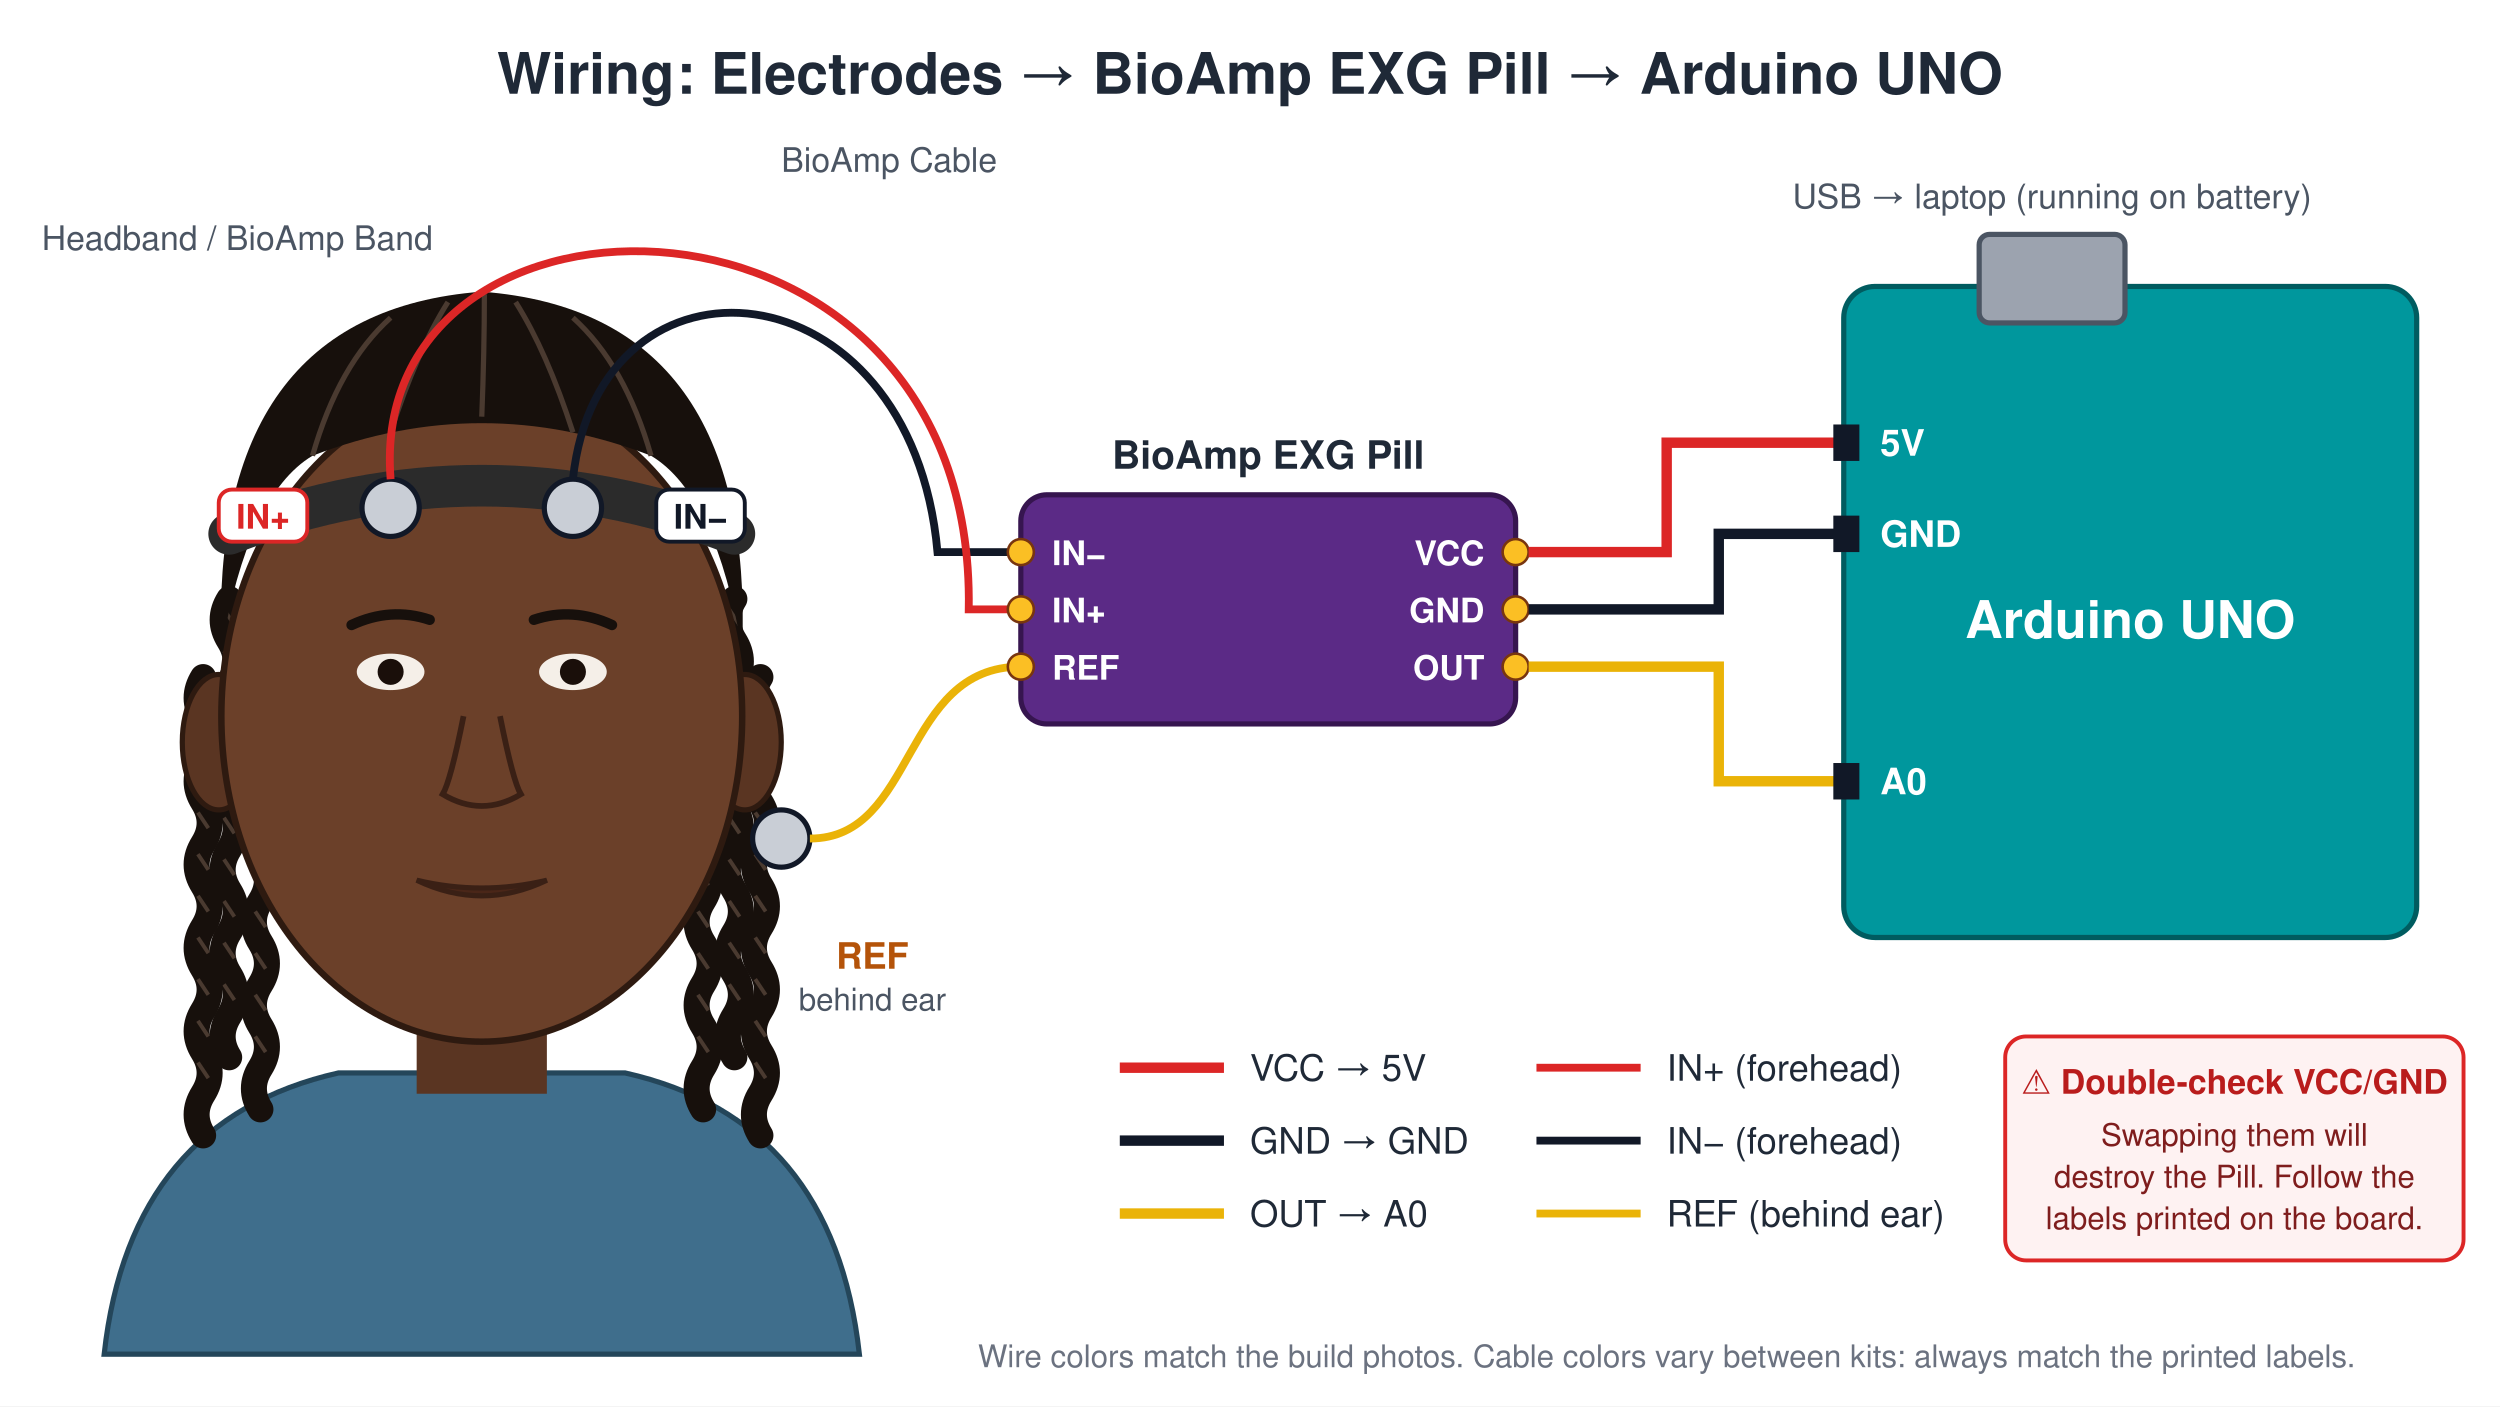
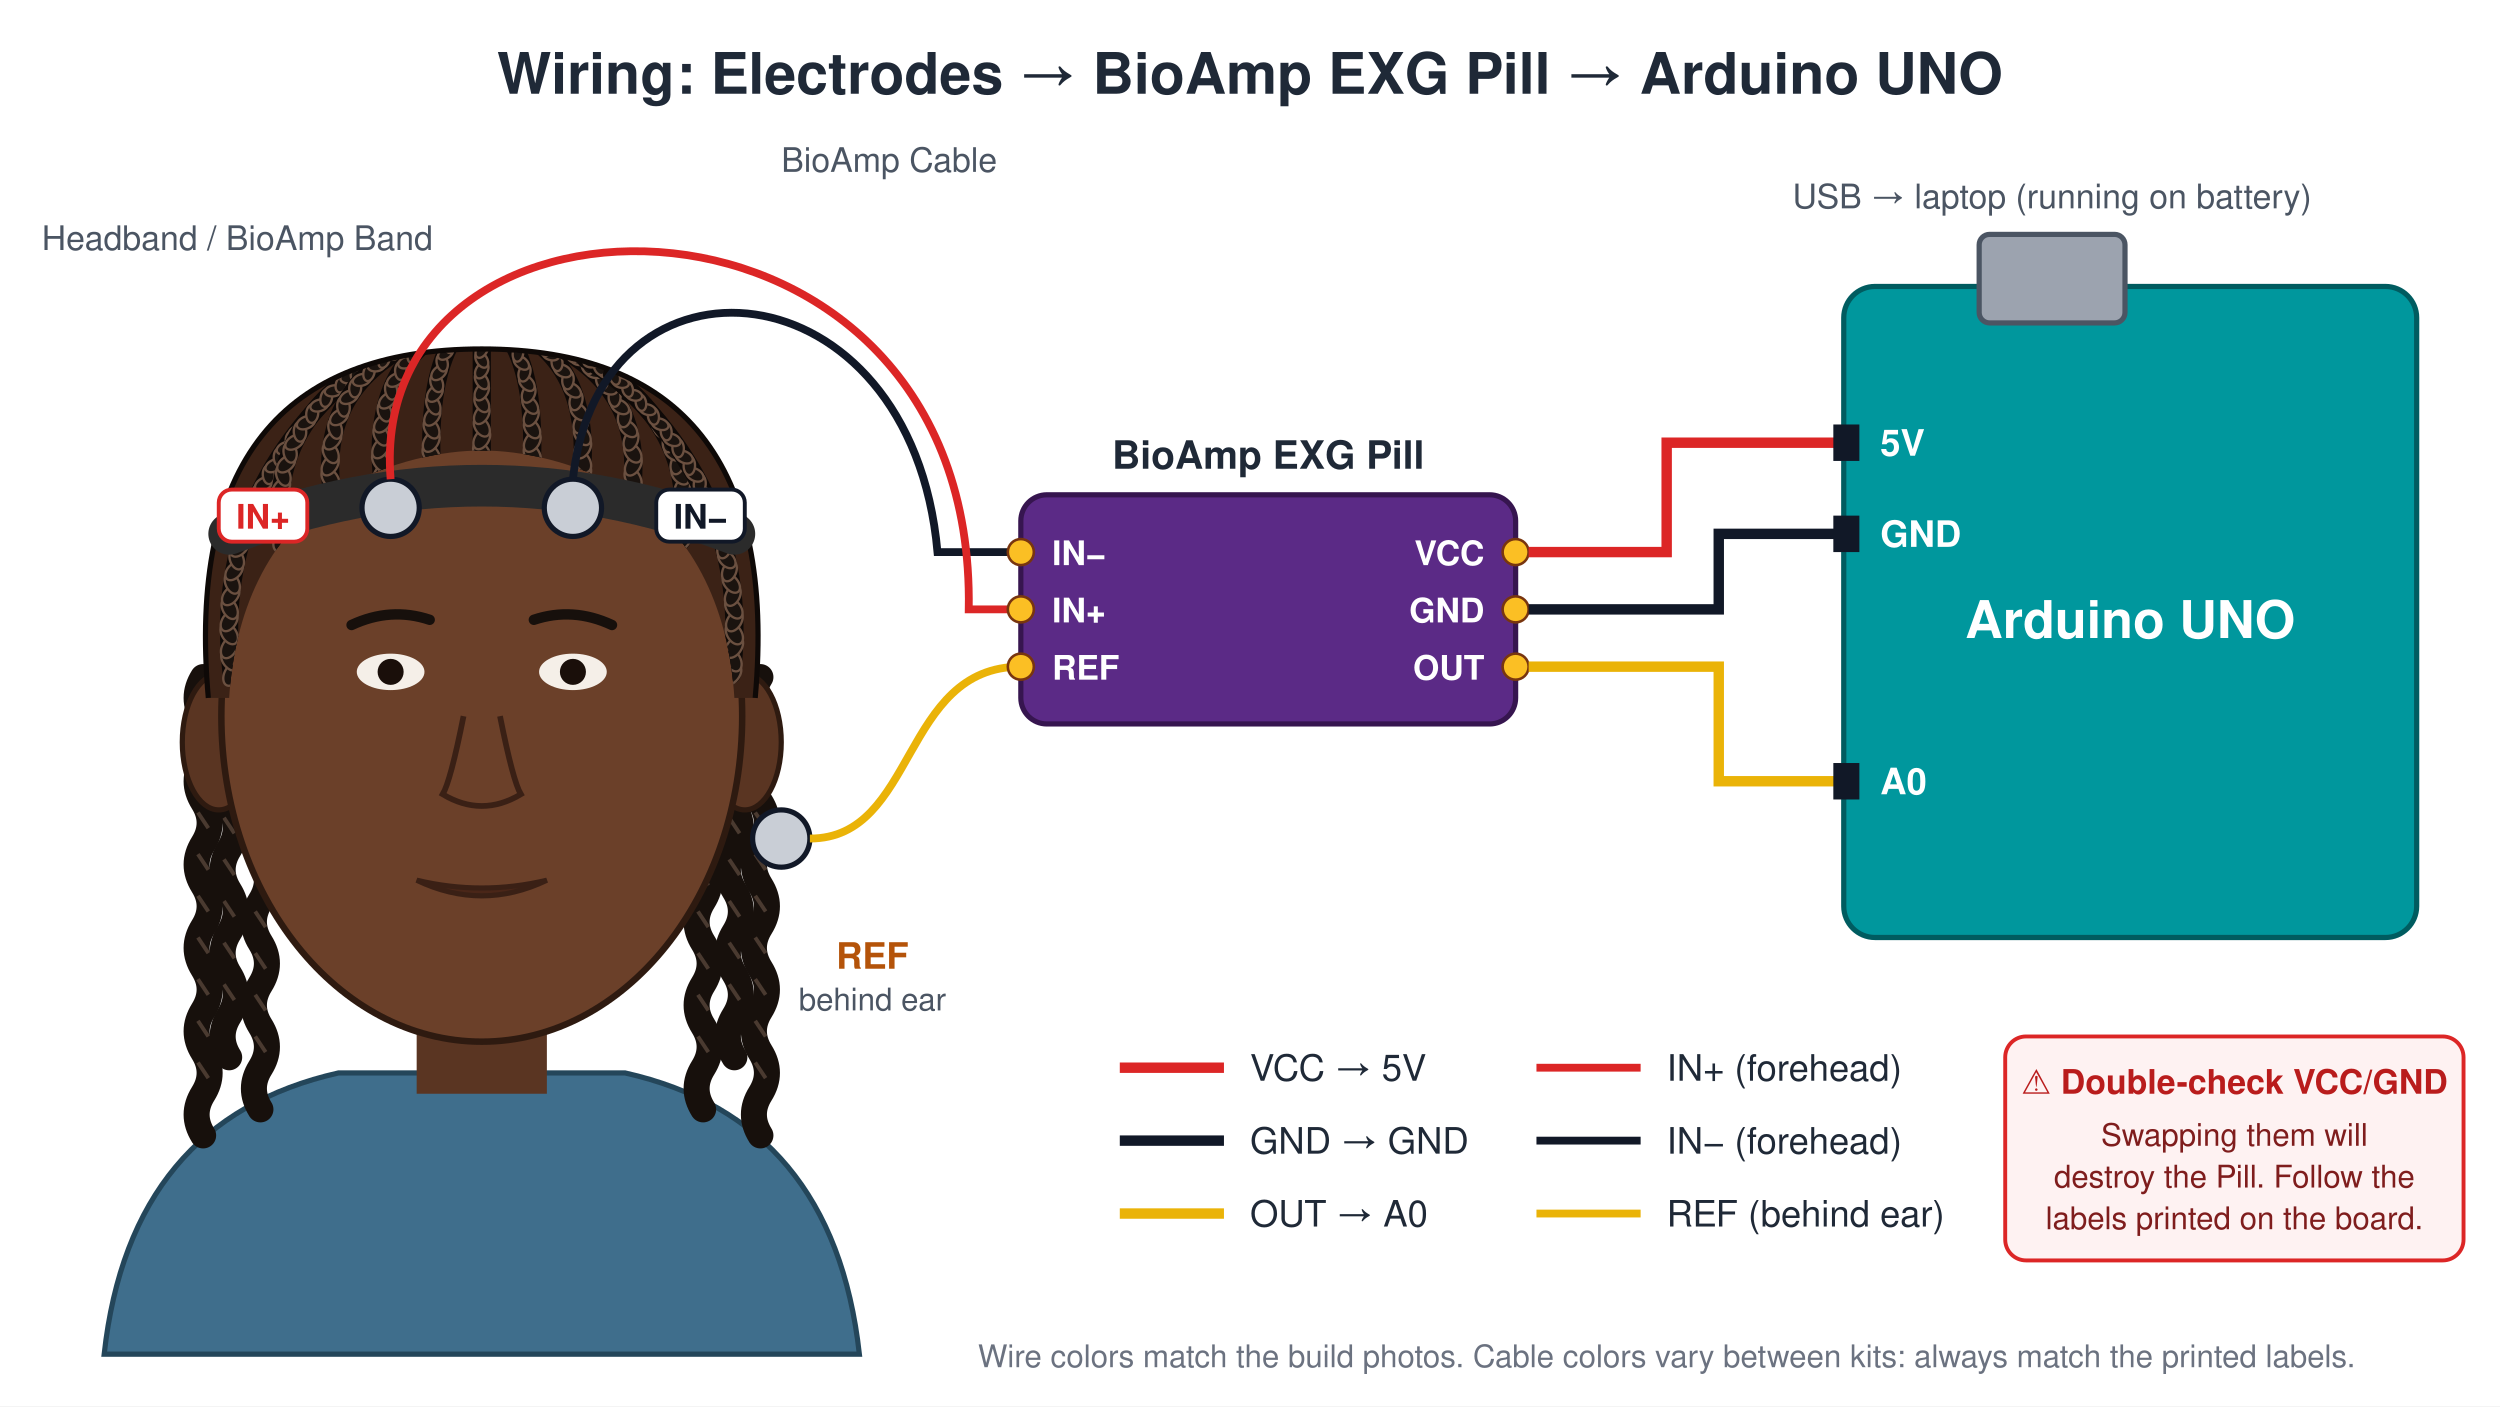
<svg xmlns="http://www.w3.org/2000/svg" viewBox="0 0 960 540" width="960" height="540" font-family="Helvetica, Arial, sans-serif">
  <rect width="960" height="540" fill="#ffffff" />
  <text x="480" y="36" text-anchor="middle" font-size="22" font-weight="bold" fill="#1f2937">Wiring: Electrodes → BioAmp EXG Pill → Arduino UNO</text>
  <defs>
    <g id="braid">
      <path d="M0 0 q-5 8 0 16 q5 8 0 16 q-5 8 0 16 q5 8 0 16 q-5 8 0 16 q5 8 0 16 q-5 8 0 16 q5 8 0 16 q-5 8 0 16 q5 8 0 16 q-5 8 0 16" fill="none" stroke="#17100c" stroke-width="10" stroke-linecap="round" />
      <path d="M-2 4 l4 6 M-2 20 l4 6 M-2 36 l4 6 M-2 52 l4 6 M-2 68 l4 6 M-2 84 l4 6 M-2 100 l4 6 M-2 116 l4 6 M-2 132 l4 6 M-2 148 l4 6" stroke="#4a3a30" stroke-width="1.5" />
    </g>
  </defs>
  <path d="M40 520 Q50 430 130 412 L240 412 Q320 430 330 520 Z" fill="#3f6e8c" stroke="#24465a" stroke-width="2" />
  <rect x="160" y="370" width="50" height="50" fill="#5a3522" />
  <g>
    <use href="#braid" x="88" y="230" />
    <use href="#braid" x="100" y="250" />
    <use href="#braid" x="78" y="260" />
    <use href="#braid" x="282" y="230" />
    <use href="#braid" x="270" y="250" />
    <use href="#braid" x="292" y="260" />
  </g>
  <ellipse cx="84" cy="285" rx="14" ry="26" fill="#5a3522" stroke="#2e1a10" stroke-width="2" />
  <ellipse cx="286" cy="285" rx="14" ry="26" fill="#5a3522" stroke="#2e1a10" stroke-width="2" />
  <ellipse cx="185" cy="275" rx="100" ry="125" fill="#6b4029" stroke="#2e1a10" stroke-width="2.5" />
-   <path d="M85 250 Q80 120 185 112 Q290 120 285 250 Q275 190 250 175 Q185 150 120 175 Q95 190 85 250 Z" fill="#17100c" />
-   <g stroke="#4a3a30" stroke-width="2" fill="none">
-     <path d="M120 175 Q130 140 150 122" />
-     <path d="M150 166 Q160 135 172 116" />
-     <path d="M185 160 Q186 135 186 113" />
-     <path d="M220 166 Q210 135 198 116" />
-     <path d="M250 175 Q240 140 220 122" />
-   </g>
+   <clipPath id="hairClip">
+     <path d="M80 268 C72 178 108 134 185 134 C262 134 298 178 290 268 L282 268 C280 236 268 206 240 188 C220 177 200 173 185 173 C170 173 150 177 130 188 C102 206 90 236 88 268 Z" />
+   </clipPath>
+   <path d="M80 268 C72 178 108 134 185 134 C262 134 298 178 290 268 L282 268 C280 236 268 206 240 188 C220 177 200 173 185 173 C170 173 150 177 130 188 C102 206 90 236 88 268 Z" fill="#3b2216" />
+   <g clip-path="url(#hairClip)">
+     <path d="M89.0 259.0 Q81.0 191.4 135.0 143.8" stroke="#0e0907" stroke-width="7" fill="none" stroke-linecap="round" />
+     <ellipse cx="89.0" cy="259.0" rx="4.6" ry="2.9" transform="rotate(-65 89.0 259.0)" fill="#1a130f" stroke="#6b5040" stroke-width="0.9" />
+     <ellipse cx="88.5" cy="253.6" rx="4.5" ry="2.9" transform="rotate(-127 88.5 253.6)" fill="#1a130f" stroke="#6b5040" stroke-width="0.9" />
+     <ellipse cx="88.1" cy="248.6" rx="4.5" ry="2.8" transform="rotate(-61 88.1 248.6)" fill="#1a130f" stroke="#6b5040" stroke-width="0.9" />
+     <ellipse cx="88.0" cy="243.4" rx="4.4" ry="2.8" transform="rotate(-123 88.0 243.4)" fill="#1a130f" stroke="#6b5040" stroke-width="0.9" />
+     <ellipse cx="88.0" cy="238.5" rx="4.3" ry="2.7" transform="rotate(-57 88.0 238.5)" fill="#1a130f" stroke="#6b5040" stroke-width="0.9" />
+     <ellipse cx="88.2" cy="233.7" rx="4.3" ry="2.7" transform="rotate(-118 88.2 233.7)" fill="#1a130f" stroke="#6b5040" stroke-width="0.9" />
+     <ellipse cx="88.6" cy="228.7" rx="4.2" ry="2.7" transform="rotate(-52 88.6 228.7)" fill="#1a130f" stroke="#6b5040" stroke-width="0.9" />
+     <ellipse cx="89.2" cy="224.0" rx="4.2" ry="2.6" transform="rotate(-114 89.2 224.0)" fill="#1a130f" stroke="#6b5040" stroke-width="0.9" />
+     <ellipse cx="89.9" cy="219.3" rx="4.1" ry="2.6" transform="rotate(-48 89.9 219.3)" fill="#1a130f" stroke="#6b5040" stroke-width="0.9" />
+     <ellipse cx="90.9" cy="214.8" rx="4.0" ry="2.6" transform="rotate(-110 90.9 214.8)" fill="#1a130f" stroke="#6b5040" stroke-width="0.9" />
+     <ellipse cx="91.9" cy="210.5" rx="4.0" ry="2.5" transform="rotate(-43 91.9 210.5)" fill="#1a130f" stroke="#6b5040" stroke-width="0.9" />
+     <ellipse cx="93.1" cy="206.1" rx="3.9" ry="2.5" transform="rotate(-105 93.1 206.1)" fill="#1a130f" stroke="#6b5040" stroke-width="0.9" />
+     <ellipse cx="94.5" cy="201.9" rx="3.9" ry="2.4" transform="rotate(-39 94.5 201.9)" fill="#1a130f" stroke="#6b5040" stroke-width="0.9" />
+     <ellipse cx="96.0" cy="197.6" rx="3.8" ry="2.4" transform="rotate(-101 96.0 197.6)" fill="#1a130f" stroke="#6b5040" stroke-width="0.9" />
+     <ellipse cx="97.7" cy="193.6" rx="3.8" ry="2.4" transform="rotate(-35 97.7 193.6)" fill="#1a130f" stroke="#6b5040" stroke-width="0.9" />
+     <ellipse cx="99.3" cy="189.9" rx="3.7" ry="2.3" transform="rotate(-97 99.3 189.9)" fill="#1a130f" stroke="#6b5040" stroke-width="0.9" />
+     <ellipse cx="101.3" cy="185.9" rx="3.7" ry="2.3" transform="rotate(-31 101.3 185.9)" fill="#1a130f" stroke="#6b5040" stroke-width="0.9" />
+     <ellipse cx="103.2" cy="182.3" rx="3.6" ry="2.3" transform="rotate(-93 103.2 182.3)" fill="#1a130f" stroke="#6b5040" stroke-width="0.9" />
+     <ellipse cx="105.3" cy="178.8" rx="3.6" ry="2.2" transform="rotate(-27 105.3 178.8)" fill="#1a130f" stroke="#6b5040" stroke-width="0.9" />
+     <ellipse cx="107.3" cy="175.5" rx="3.5" ry="2.2" transform="rotate(-89 107.3 175.5)" fill="#1a130f" stroke="#6b5040" stroke-width="0.9" />
+     <ellipse cx="109.6" cy="172.1" rx="3.5" ry="2.2" transform="rotate(-23 109.6 172.1)" fill="#1a130f" stroke="#6b5040" stroke-width="0.9" />
+     <ellipse cx="111.9" cy="168.9" rx="3.4" ry="2.2" transform="rotate(-86 111.9 168.9)" fill="#1a130f" stroke="#6b5040" stroke-width="0.9" />
+     <ellipse cx="114.2" cy="165.7" rx="3.4" ry="2.1" transform="rotate(-20 114.2 165.7)" fill="#1a130f" stroke="#6b5040" stroke-width="0.9" />
+     <ellipse cx="116.5" cy="162.9" rx="3.3" ry="2.1" transform="rotate(-83 116.5 162.9)" fill="#1a130f" stroke="#6b5040" stroke-width="0.9" />
+     <ellipse cx="119.1" cy="159.8" rx="3.3" ry="2.1" transform="rotate(-17 119.1 159.8)" fill="#1a130f" stroke="#6b5040" stroke-width="0.9" />
+     <ellipse cx="121.3" cy="157.3" rx="3.2" ry="2.0" transform="rotate(-80 121.3 157.3)" fill="#1a130f" stroke="#6b5040" stroke-width="0.9" />
+     <ellipse cx="123.9" cy="154.6" rx="3.2" ry="2.0" transform="rotate(-15 123.9 154.6)" fill="#1a130f" stroke="#6b5040" stroke-width="0.9" />
+     <ellipse cx="126.5" cy="151.8" rx="3.1" ry="2.0" transform="rotate(-77 126.5 151.8)" fill="#1a130f" stroke="#6b5040" stroke-width="0.9" />
+     <ellipse cx="129.0" cy="149.4" rx="3.1" ry="2.0" transform="rotate(-12 129.0 149.4)" fill="#1a130f" stroke="#6b5040" stroke-width="0.9" />
+     <ellipse cx="131.6" cy="147.0" rx="3.1" ry="1.9" transform="rotate(-75 131.6 147.0)" fill="#1a130f" stroke="#6b5040" stroke-width="0.9" />
+     <ellipse cx="133.9" cy="144.8" rx="3.0" ry="1.9" transform="rotate(-10 133.9 144.8)" fill="#1a130f" stroke="#6b5040" stroke-width="0.9" />
+     <path d="M108.2 207.5 Q101.8 162.7 145.0 137.9" stroke="#0e0907" stroke-width="7" fill="none" stroke-linecap="round" />
+     <ellipse cx="108.2" cy="207.5" rx="4.6" ry="2.9" transform="rotate(-66 108.2 207.5)" fill="#1a130f" stroke="#6b5040" stroke-width="0.9" />
+     <ellipse cx="107.6" cy="202.2" rx="4.5" ry="2.8" transform="rotate(-126 107.6 202.2)" fill="#1a130f" stroke="#6b5040" stroke-width="0.9" />
+     <ellipse cx="107.4" cy="197.3" rx="4.4" ry="2.8" transform="rotate(-59 107.4 197.3)" fill="#1a130f" stroke="#6b5040" stroke-width="0.9" />
+     <ellipse cx="107.5" cy="192.3" rx="4.3" ry="2.7" transform="rotate(-119 107.5 192.3)" fill="#1a130f" stroke="#6b5040" stroke-width="0.9" />
+     <ellipse cx="108.0" cy="187.4" rx="4.2" ry="2.7" transform="rotate(-50 108.0 187.4)" fill="#1a130f" stroke="#6b5040" stroke-width="0.9" />
+     <ellipse cx="108.8" cy="182.6" rx="4.1" ry="2.6" transform="rotate(-110 108.8 182.6)" fill="#1a130f" stroke="#6b5040" stroke-width="0.9" />
+     <ellipse cx="109.9" cy="178.2" rx="4.0" ry="2.5" transform="rotate(-41 109.9 178.2)" fill="#1a130f" stroke="#6b5040" stroke-width="0.9" />
+     <ellipse cx="111.4" cy="173.8" rx="3.9" ry="2.5" transform="rotate(-101 111.4 173.8)" fill="#1a130f" stroke="#6b5040" stroke-width="0.9" />
+     <ellipse cx="113.1" cy="169.8" rx="3.9" ry="2.4" transform="rotate(-32 113.1 169.8)" fill="#1a130f" stroke="#6b5040" stroke-width="0.9" />
+     <ellipse cx="115.2" cy="165.8" rx="3.8" ry="2.4" transform="rotate(-92 115.2 165.8)" fill="#1a130f" stroke="#6b5040" stroke-width="0.9" />
+     <ellipse cx="117.5" cy="162.3" rx="3.7" ry="2.3" transform="rotate(-24 117.5 162.3)" fill="#1a130f" stroke="#6b5040" stroke-width="0.9" />
+     <ellipse cx="119.9" cy="158.8" rx="3.6" ry="2.3" transform="rotate(-84 119.9 158.8)" fill="#1a130f" stroke="#6b5040" stroke-width="0.9" />
+     <ellipse cx="122.6" cy="155.7" rx="3.5" ry="2.2" transform="rotate(-17 122.6 155.7)" fill="#1a130f" stroke="#6b5040" stroke-width="0.9" />
+     <ellipse cx="125.3" cy="152.8" rx="3.5" ry="2.2" transform="rotate(-77 125.3 152.8)" fill="#1a130f" stroke="#6b5040" stroke-width="0.9" />
+     <ellipse cx="128.1" cy="150.1" rx="3.4" ry="2.1" transform="rotate(-10 128.1 150.1)" fill="#1a130f" stroke="#6b5040" stroke-width="0.9" />
+     <ellipse cx="131.1" cy="147.5" rx="3.3" ry="2.1" transform="rotate(-72 131.1 147.5)" fill="#1a130f" stroke="#6b5040" stroke-width="0.9" />
+     <ellipse cx="133.9" cy="145.2" rx="3.2" ry="2.0" transform="rotate(-5 133.9 145.2)" fill="#1a130f" stroke="#6b5040" stroke-width="0.9" />
+     <ellipse cx="136.9" cy="143.1" rx="3.2" ry="2.0" transform="rotate(-67 136.9 143.1)" fill="#1a130f" stroke="#6b5040" stroke-width="0.9" />
+     <ellipse cx="139.8" cy="141.1" rx="3.1" ry="2.0" transform="rotate(-1 139.8 141.1)" fill="#1a130f" stroke="#6b5040" stroke-width="0.9" />
+     <ellipse cx="142.9" cy="139.2" rx="3.0" ry="1.9" transform="rotate(-63 142.9 139.2)" fill="#1a130f" stroke="#6b5040" stroke-width="0.9" />
+     <path d="M127.4 189.0 Q122.6 151.2 155.0 133.5" stroke="#0e0907" stroke-width="7" fill="none" stroke-linecap="round" />
+     <ellipse cx="127.4" cy="189.0" rx="4.6" ry="2.9" transform="rotate(-65 127.4 189.0)" fill="#1a130f" stroke="#6b5040" stroke-width="0.9" />
+     <ellipse cx="126.9" cy="183.8" rx="4.5" ry="2.8" transform="rotate(-125 126.9 183.8)" fill="#1a130f" stroke="#6b5040" stroke-width="0.9" />
+     <ellipse cx="126.8" cy="178.6" rx="4.4" ry="2.7" transform="rotate(-57 126.8 178.6)" fill="#1a130f" stroke="#6b5040" stroke-width="0.9" />
+     <ellipse cx="127.0" cy="173.9" rx="4.2" ry="2.7" transform="rotate(-117 127.0 173.9)" fill="#1a130f" stroke="#6b5040" stroke-width="0.9" />
+     <ellipse cx="127.7" cy="169.1" rx="4.1" ry="2.6" transform="rotate(-48 127.7 169.1)" fill="#1a130f" stroke="#6b5040" stroke-width="0.9" />
+     <ellipse cx="128.7" cy="164.6" rx="4.0" ry="2.5" transform="rotate(-106 128.7 164.6)" fill="#1a130f" stroke="#6b5040" stroke-width="0.9" />
+     <ellipse cx="130.2" cy="160.2" rx="3.9" ry="2.5" transform="rotate(-37 130.2 160.2)" fill="#1a130f" stroke="#6b5040" stroke-width="0.9" />
+     <ellipse cx="131.9" cy="156.2" rx="3.8" ry="2.4" transform="rotate(-96 131.9 156.2)" fill="#1a130f" stroke="#6b5040" stroke-width="0.9" />
+     <ellipse cx="134.0" cy="152.5" rx="3.7" ry="2.3" transform="rotate(-26 134.0 152.5)" fill="#1a130f" stroke="#6b5040" stroke-width="0.9" />
+     <ellipse cx="136.4" cy="149.0" rx="3.6" ry="2.3" transform="rotate(-85 136.4 149.0)" fill="#1a130f" stroke="#6b5040" stroke-width="0.9" />
+     <ellipse cx="138.9" cy="145.9" rx="3.5" ry="2.2" transform="rotate(-16 138.9 145.9)" fill="#1a130f" stroke="#6b5040" stroke-width="0.9" />
+     <ellipse cx="141.7" cy="143.0" rx="3.4" ry="2.1" transform="rotate(-76 141.7 143.0)" fill="#1a130f" stroke="#6b5040" stroke-width="0.9" />
+     <ellipse cx="144.5" cy="140.5" rx="3.3" ry="2.1" transform="rotate(-8 144.5 140.5)" fill="#1a130f" stroke="#6b5040" stroke-width="0.9" />
+     <ellipse cx="147.5" cy="138.2" rx="3.2" ry="2.0" transform="rotate(-68 147.5 138.2)" fill="#1a130f" stroke="#6b5040" stroke-width="0.9" />
+     <ellipse cx="150.5" cy="136.2" rx="3.1" ry="2.0" transform="rotate(-1 150.5 136.2)" fill="#1a130f" stroke="#6b5040" stroke-width="0.9" />
+     <ellipse cx="153.6" cy="134.3" rx="3.0" ry="1.9" transform="rotate(-62 153.6 134.3)" fill="#1a130f" stroke="#6b5040" stroke-width="0.9" />
+     <path d="M146.6 182.4 Q143.4 146.4 165.0 130.4" stroke="#0e0907" stroke-width="7" fill="none" stroke-linecap="round" />
+     <ellipse cx="146.6" cy="182.4" rx="4.6" ry="2.9" transform="rotate(-63 146.6 182.4)" fill="#1a130f" stroke="#6b5040" stroke-width="0.9" />
+     <ellipse cx="146.3" cy="177.2" rx="4.5" ry="2.8" transform="rotate(-124 146.3 177.2)" fill="#1a130f" stroke="#6b5040" stroke-width="0.9" />
+     <ellipse cx="146.2" cy="172.1" rx="4.3" ry="2.7" transform="rotate(-57 146.2 172.1)" fill="#1a130f" stroke="#6b5040" stroke-width="0.9" />
+     <ellipse cx="146.4" cy="167.2" rx="4.2" ry="2.6" transform="rotate(-118 146.4 167.2)" fill="#1a130f" stroke="#6b5040" stroke-width="0.9" />
+     <ellipse cx="146.9" cy="162.6" rx="4.0" ry="2.6" transform="rotate(-50 146.9 162.6)" fill="#1a130f" stroke="#6b5040" stroke-width="0.9" />
+     <ellipse cx="147.7" cy="158.1" rx="3.9" ry="2.5" transform="rotate(-110 147.7 158.1)" fill="#1a130f" stroke="#6b5040" stroke-width="0.9" />
+     <ellipse cx="148.8" cy="153.8" rx="3.8" ry="2.4" transform="rotate(-41 148.8 153.8)" fill="#1a130f" stroke="#6b5040" stroke-width="0.9" />
+     <ellipse cx="150.2" cy="149.8" rx="3.7" ry="2.3" transform="rotate(-100 150.2 149.8)" fill="#1a130f" stroke="#6b5040" stroke-width="0.9" />
+     <ellipse cx="151.9" cy="145.9" rx="3.6" ry="2.2" transform="rotate(-31 151.9 145.9)" fill="#1a130f" stroke="#6b5040" stroke-width="0.9" />
+     <ellipse cx="153.9" cy="142.4" rx="3.5" ry="2.2" transform="rotate(-90 153.9 142.4)" fill="#1a130f" stroke="#6b5040" stroke-width="0.9" />
+     <ellipse cx="156.1" cy="139.2" rx="3.3" ry="2.1" transform="rotate(-21 156.1 139.2)" fill="#1a130f" stroke="#6b5040" stroke-width="0.9" />
+     <ellipse cx="158.5" cy="136.3" rx="3.2" ry="2.0" transform="rotate(-80 158.5 136.3)" fill="#1a130f" stroke="#6b5040" stroke-width="0.9" />
+     <ellipse cx="161.0" cy="133.7" rx="3.1" ry="2.0" transform="rotate(-11 161.0 133.7)" fill="#1a130f" stroke="#6b5040" stroke-width="0.9" />
+     <ellipse cx="163.7" cy="131.4" rx="3.0" ry="1.9" transform="rotate(-71 163.7 131.4)" fill="#1a130f" stroke="#6b5040" stroke-width="0.9" />
+     <path d="M165.8 179.8 Q164.2 144.2 175.0 128.6" stroke="#0e0907" stroke-width="7" fill="none" stroke-linecap="round" />
+     <ellipse cx="165.8" cy="179.8" rx="4.6" ry="2.9" transform="rotate(-61 165.8 179.8)" fill="#1a130f" stroke="#6b5040" stroke-width="0.9" />
+     <ellipse cx="165.6" cy="174.6" rx="4.4" ry="2.8" transform="rotate(-123 165.6 174.6)" fill="#1a130f" stroke="#6b5040" stroke-width="0.9" />
+     <ellipse cx="165.6" cy="169.6" rx="4.3" ry="2.7" transform="rotate(-58 165.6 169.6)" fill="#1a130f" stroke="#6b5040" stroke-width="0.9" />
+     <ellipse cx="165.7" cy="164.6" rx="4.1" ry="2.6" transform="rotate(-120 165.7 164.6)" fill="#1a130f" stroke="#6b5040" stroke-width="0.9" />
+     <ellipse cx="166.0" cy="159.9" rx="4.0" ry="2.5" transform="rotate(-54 166.0 159.9)" fill="#1a130f" stroke="#6b5040" stroke-width="0.9" />
+     <ellipse cx="166.4" cy="155.5" rx="3.9" ry="2.4" transform="rotate(-116 166.4 155.5)" fill="#1a130f" stroke="#6b5040" stroke-width="0.9" />
+     <ellipse cx="167.0" cy="151.1" rx="3.7" ry="2.4" transform="rotate(-49 167.0 151.1)" fill="#1a130f" stroke="#6b5040" stroke-width="0.9" />
+     <ellipse cx="167.7" cy="147.1" rx="3.6" ry="2.3" transform="rotate(-110 167.7 147.1)" fill="#1a130f" stroke="#6b5040" stroke-width="0.9" />
+     <ellipse cx="168.6" cy="143.1" rx="3.5" ry="2.2" transform="rotate(-43 168.6 143.1)" fill="#1a130f" stroke="#6b5040" stroke-width="0.9" />
+     <ellipse cx="169.8" cy="139.3" rx="3.4" ry="2.1" transform="rotate(-103 169.8 139.3)" fill="#1a130f" stroke="#6b5040" stroke-width="0.9" />
+     <ellipse cx="171.1" cy="135.7" rx="3.2" ry="2.0" transform="rotate(-35 171.1 135.7)" fill="#1a130f" stroke="#6b5040" stroke-width="0.9" />
+     <ellipse cx="172.7" cy="132.5" rx="3.1" ry="2.0" transform="rotate(-94 172.7 132.5)" fill="#1a130f" stroke="#6b5040" stroke-width="0.9" />
+     <ellipse cx="174.5" cy="129.4" rx="3.0" ry="1.9" transform="rotate(-25 174.5 129.4)" fill="#1a130f" stroke="#6b5040" stroke-width="0.9" />
+     <path d="M185.0 179.0 Q185.0 143.5 185.0 128.0" stroke="#0e0907" stroke-width="7" fill="none" stroke-linecap="round" />
+     <ellipse cx="185.0" cy="179.0" rx="4.6" ry="2.9" transform="rotate(-58 185.0 179.0)" fill="#1a130f" stroke="#6b5040" stroke-width="0.9" />
+     <ellipse cx="185.0" cy="173.8" rx="4.4" ry="2.8" transform="rotate(-122 185.0 173.8)" fill="#1a130f" stroke="#6b5040" stroke-width="0.9" />
+     <ellipse cx="185.0" cy="168.6" rx="4.3" ry="2.7" transform="rotate(-58 185.0 168.6)" fill="#1a130f" stroke="#6b5040" stroke-width="0.9" />
+     <ellipse cx="185.0" cy="163.9" rx="4.1" ry="2.6" transform="rotate(-122 185.0 163.9)" fill="#1a130f" stroke="#6b5040" stroke-width="0.9" />
+     <ellipse cx="185.0" cy="159.2" rx="4.0" ry="2.5" transform="rotate(-58 185.0 159.2)" fill="#1a130f" stroke="#6b5040" stroke-width="0.9" />
+     <ellipse cx="185.0" cy="154.8" rx="3.8" ry="2.4" transform="rotate(-122 185.0 154.8)" fill="#1a130f" stroke="#6b5040" stroke-width="0.9" />
+     <ellipse cx="185.0" cy="150.4" rx="3.7" ry="2.3" transform="rotate(-58 185.0 150.4)" fill="#1a130f" stroke="#6b5040" stroke-width="0.9" />
+     <ellipse cx="185.0" cy="146.2" rx="3.6" ry="2.2" transform="rotate(-122 185.0 146.2)" fill="#1a130f" stroke="#6b5040" stroke-width="0.9" />
+     <ellipse cx="185.0" cy="142.2" rx="3.4" ry="2.2" transform="rotate(-58 185.0 142.2)" fill="#1a130f" stroke="#6b5040" stroke-width="0.9" />
+     <ellipse cx="185.0" cy="138.2" rx="3.3" ry="2.1" transform="rotate(-122 185.0 138.2)" fill="#1a130f" stroke="#6b5040" stroke-width="0.9" />
+     <ellipse cx="185.0" cy="134.5" rx="3.2" ry="2.0" transform="rotate(-58 185.0 134.5)" fill="#1a130f" stroke="#6b5040" stroke-width="0.9" />
+     <ellipse cx="185.0" cy="131.0" rx="3.1" ry="1.9" transform="rotate(-122 185.0 131.0)" fill="#1a130f" stroke="#6b5040" stroke-width="0.9" />
+     <path d="M204.2 179.8 Q205.8 144.2 195.0 128.6" stroke="#0e0907" stroke-width="7" fill="none" stroke-linecap="round" />
+     <ellipse cx="204.2" cy="179.8" rx="4.6" ry="2.9" transform="rotate(-55 204.2 179.8)" fill="#1a130f" stroke="#6b5040" stroke-width="0.9" />
+     <ellipse cx="204.4" cy="174.6" rx="4.4" ry="2.8" transform="rotate(-121 204.4 174.6)" fill="#1a130f" stroke="#6b5040" stroke-width="0.9" />
+     <ellipse cx="204.4" cy="169.6" rx="4.3" ry="2.7" transform="rotate(-58 204.4 169.6)" fill="#1a130f" stroke="#6b5040" stroke-width="0.9" />
+     <ellipse cx="204.3" cy="164.6" rx="4.1" ry="2.6" transform="rotate(-124 204.3 164.6)" fill="#1a130f" stroke="#6b5040" stroke-width="0.9" />
+     <ellipse cx="204.0" cy="159.9" rx="4.0" ry="2.5" transform="rotate(-62 204.0 159.9)" fill="#1a130f" stroke="#6b5040" stroke-width="0.9" />
+     <ellipse cx="203.6" cy="155.5" rx="3.9" ry="2.4" transform="rotate(-128 203.6 155.5)" fill="#1a130f" stroke="#6b5040" stroke-width="0.9" />
+     <ellipse cx="203.0" cy="151.1" rx="3.7" ry="2.4" transform="rotate(-67 203.0 151.1)" fill="#1a130f" stroke="#6b5040" stroke-width="0.9" />
+     <ellipse cx="202.3" cy="147.1" rx="3.6" ry="2.3" transform="rotate(-134 202.3 147.1)" fill="#1a130f" stroke="#6b5040" stroke-width="0.9" />
+     <ellipse cx="201.4" cy="143.1" rx="3.5" ry="2.2" transform="rotate(-73 201.4 143.1)" fill="#1a130f" stroke="#6b5040" stroke-width="0.9" />
+     <ellipse cx="200.2" cy="139.3" rx="3.4" ry="2.1" transform="rotate(-141 200.2 139.3)" fill="#1a130f" stroke="#6b5040" stroke-width="0.9" />
+     <ellipse cx="198.9" cy="135.7" rx="3.2" ry="2.0" transform="rotate(-81 198.9 135.7)" fill="#1a130f" stroke="#6b5040" stroke-width="0.9" />
+     <ellipse cx="197.3" cy="132.5" rx="3.1" ry="2.0" transform="rotate(-150 197.3 132.5)" fill="#1a130f" stroke="#6b5040" stroke-width="0.9" />
+     <ellipse cx="195.5" cy="129.4" rx="3.0" ry="1.9" transform="rotate(-91 195.5 129.4)" fill="#1a130f" stroke="#6b5040" stroke-width="0.9" />
+     <path d="M223.4 182.4 Q226.6 146.4 205.0 130.4" stroke="#0e0907" stroke-width="7" fill="none" stroke-linecap="round" />
+     <ellipse cx="223.4" cy="182.4" rx="4.6" ry="2.9" transform="rotate(-53 223.4 182.4)" fill="#1a130f" stroke="#6b5040" stroke-width="0.9" />
+     <ellipse cx="223.7" cy="177.2" rx="4.5" ry="2.8" transform="rotate(-120 223.7 177.2)" fill="#1a130f" stroke="#6b5040" stroke-width="0.9" />
+     <ellipse cx="223.8" cy="172.1" rx="4.3" ry="2.7" transform="rotate(-59 223.8 172.1)" fill="#1a130f" stroke="#6b5040" stroke-width="0.9" />
+     <ellipse cx="223.6" cy="167.2" rx="4.2" ry="2.6" transform="rotate(-126 223.6 167.2)" fill="#1a130f" stroke="#6b5040" stroke-width="0.9" />
+     <ellipse cx="223.1" cy="162.6" rx="4.0" ry="2.6" transform="rotate(-66 223.1 162.6)" fill="#1a130f" stroke="#6b5040" stroke-width="0.9" />
+     <ellipse cx="222.3" cy="158.1" rx="3.9" ry="2.5" transform="rotate(-134 222.3 158.1)" fill="#1a130f" stroke="#6b5040" stroke-width="0.9" />
+     <ellipse cx="221.2" cy="153.8" rx="3.8" ry="2.4" transform="rotate(-75 221.2 153.8)" fill="#1a130f" stroke="#6b5040" stroke-width="0.9" />
+     <ellipse cx="219.8" cy="149.8" rx="3.7" ry="2.3" transform="rotate(-144 219.8 149.8)" fill="#1a130f" stroke="#6b5040" stroke-width="0.9" />
+     <ellipse cx="218.1" cy="145.9" rx="3.6" ry="2.2" transform="rotate(-85 218.1 145.9)" fill="#1a130f" stroke="#6b5040" stroke-width="0.9" />
+     <ellipse cx="216.1" cy="142.4" rx="3.5" ry="2.2" transform="rotate(-154 216.1 142.4)" fill="#1a130f" stroke="#6b5040" stroke-width="0.9" />
+     <ellipse cx="213.9" cy="139.2" rx="3.3" ry="2.1" transform="rotate(-95 213.9 139.2)" fill="#1a130f" stroke="#6b5040" stroke-width="0.9" />
+     <ellipse cx="211.5" cy="136.3" rx="3.2" ry="2.0" transform="rotate(-164 211.5 136.3)" fill="#1a130f" stroke="#6b5040" stroke-width="0.9" />
+     <ellipse cx="209.0" cy="133.7" rx="3.1" ry="2.0" transform="rotate(-105 209.0 133.7)" fill="#1a130f" stroke="#6b5040" stroke-width="0.9" />
+     <ellipse cx="206.3" cy="131.4" rx="3.0" ry="1.9" transform="rotate(-173 206.3 131.4)" fill="#1a130f" stroke="#6b5040" stroke-width="0.9" />
+     <path d="M242.6 189.0 Q247.4 151.2 215.0 133.5" stroke="#0e0907" stroke-width="7" fill="none" stroke-linecap="round" />
+     <ellipse cx="242.6" cy="189.0" rx="4.6" ry="2.9" transform="rotate(-51 242.6 189.0)" fill="#1a130f" stroke="#6b5040" stroke-width="0.9" />
+     <ellipse cx="243.1" cy="183.8" rx="4.5" ry="2.8" transform="rotate(-119 243.1 183.8)" fill="#1a130f" stroke="#6b5040" stroke-width="0.9" />
+     <ellipse cx="243.2" cy="178.6" rx="4.4" ry="2.7" transform="rotate(-59 243.2 178.6)" fill="#1a130f" stroke="#6b5040" stroke-width="0.9" />
+     <ellipse cx="243.0" cy="173.9" rx="4.2" ry="2.7" transform="rotate(-127 243.0 173.9)" fill="#1a130f" stroke="#6b5040" stroke-width="0.9" />
+     <ellipse cx="242.3" cy="169.1" rx="4.1" ry="2.6" transform="rotate(-68 242.3 169.1)" fill="#1a130f" stroke="#6b5040" stroke-width="0.9" />
+     <ellipse cx="241.3" cy="164.6" rx="4.0" ry="2.5" transform="rotate(-138 241.3 164.6)" fill="#1a130f" stroke="#6b5040" stroke-width="0.9" />
+     <ellipse cx="239.8" cy="160.2" rx="3.9" ry="2.5" transform="rotate(-79 239.8 160.2)" fill="#1a130f" stroke="#6b5040" stroke-width="0.9" />
+     <ellipse cx="238.1" cy="156.2" rx="3.8" ry="2.4" transform="rotate(-148 238.1 156.2)" fill="#1a130f" stroke="#6b5040" stroke-width="0.9" />
+     <ellipse cx="236.0" cy="152.5" rx="3.7" ry="2.3" transform="rotate(-90 236.0 152.5)" fill="#1a130f" stroke="#6b5040" stroke-width="0.9" />
+     <ellipse cx="233.6" cy="149.0" rx="3.6" ry="2.3" transform="rotate(-159 233.6 149.0)" fill="#1a130f" stroke="#6b5040" stroke-width="0.9" />
+     <ellipse cx="231.1" cy="145.9" rx="3.5" ry="2.2" transform="rotate(-100 231.1 145.9)" fill="#1a130f" stroke="#6b5040" stroke-width="0.9" />
+     <ellipse cx="228.3" cy="143.0" rx="3.4" ry="2.1" transform="rotate(-168 228.3 143.0)" fill="#1a130f" stroke="#6b5040" stroke-width="0.9" />
+     <ellipse cx="225.5" cy="140.5" rx="3.3" ry="2.1" transform="rotate(-108 225.5 140.5)" fill="#1a130f" stroke="#6b5040" stroke-width="0.9" />
+     <ellipse cx="222.5" cy="138.2" rx="3.2" ry="2.0" transform="rotate(-176 222.5 138.2)" fill="#1a130f" stroke="#6b5040" stroke-width="0.9" />
+     <ellipse cx="219.5" cy="136.2" rx="3.1" ry="2.0" transform="rotate(-115 219.5 136.2)" fill="#1a130f" stroke="#6b5040" stroke-width="0.9" />
+     <ellipse cx="216.4" cy="134.3" rx="3.0" ry="1.9" transform="rotate(-182 216.4 134.3)" fill="#1a130f" stroke="#6b5040" stroke-width="0.9" />
+     <path d="M261.8 207.5 Q268.2 162.7 225.0 137.9" stroke="#0e0907" stroke-width="7" fill="none" stroke-linecap="round" />
+     <ellipse cx="261.8" cy="207.5" rx="4.6" ry="2.9" transform="rotate(-50 261.8 207.5)" fill="#1a130f" stroke="#6b5040" stroke-width="0.9" />
+     <ellipse cx="262.4" cy="202.2" rx="4.5" ry="2.8" transform="rotate(-118 262.4 202.2)" fill="#1a130f" stroke="#6b5040" stroke-width="0.9" />
+     <ellipse cx="262.6" cy="197.3" rx="4.4" ry="2.8" transform="rotate(-57 262.6 197.3)" fill="#1a130f" stroke="#6b5040" stroke-width="0.9" />
+     <ellipse cx="262.5" cy="192.3" rx="4.3" ry="2.7" transform="rotate(-125 262.5 192.3)" fill="#1a130f" stroke="#6b5040" stroke-width="0.9" />
+     <ellipse cx="262.0" cy="187.4" rx="4.2" ry="2.7" transform="rotate(-66 262.0 187.4)" fill="#1a130f" stroke="#6b5040" stroke-width="0.9" />
+     <ellipse cx="261.2" cy="182.6" rx="4.1" ry="2.6" transform="rotate(-134 261.2 182.6)" fill="#1a130f" stroke="#6b5040" stroke-width="0.9" />
+     <ellipse cx="260.1" cy="178.2" rx="4.0" ry="2.5" transform="rotate(-75 260.1 178.2)" fill="#1a130f" stroke="#6b5040" stroke-width="0.9" />
+     <ellipse cx="258.6" cy="173.8" rx="3.9" ry="2.5" transform="rotate(-143 258.6 173.8)" fill="#1a130f" stroke="#6b5040" stroke-width="0.9" />
+     <ellipse cx="256.9" cy="169.8" rx="3.9" ry="2.4" transform="rotate(-84 256.9 169.8)" fill="#1a130f" stroke="#6b5040" stroke-width="0.9" />
+     <ellipse cx="254.8" cy="165.8" rx="3.8" ry="2.4" transform="rotate(-152 254.8 165.8)" fill="#1a130f" stroke="#6b5040" stroke-width="0.9" />
+     <ellipse cx="252.5" cy="162.3" rx="3.7" ry="2.3" transform="rotate(-92 252.5 162.3)" fill="#1a130f" stroke="#6b5040" stroke-width="0.9" />
+     <ellipse cx="250.1" cy="158.8" rx="3.6" ry="2.3" transform="rotate(-160 250.1 158.8)" fill="#1a130f" stroke="#6b5040" stroke-width="0.9" />
+     <ellipse cx="247.4" cy="155.7" rx="3.5" ry="2.2" transform="rotate(-99 247.4 155.7)" fill="#1a130f" stroke="#6b5040" stroke-width="0.9" />
+     <ellipse cx="244.7" cy="152.8" rx="3.5" ry="2.2" transform="rotate(-167 244.7 152.8)" fill="#1a130f" stroke="#6b5040" stroke-width="0.9" />
+     <ellipse cx="241.9" cy="150.1" rx="3.4" ry="2.1" transform="rotate(-106 241.9 150.1)" fill="#1a130f" stroke="#6b5040" stroke-width="0.9" />
+     <ellipse cx="238.9" cy="147.5" rx="3.3" ry="2.1" transform="rotate(-172 238.9 147.5)" fill="#1a130f" stroke="#6b5040" stroke-width="0.9" />
+     <ellipse cx="236.1" cy="145.2" rx="3.2" ry="2.0" transform="rotate(-111 236.1 145.2)" fill="#1a130f" stroke="#6b5040" stroke-width="0.9" />
+     <ellipse cx="233.1" cy="143.1" rx="3.2" ry="2.0" transform="rotate(-177 233.1 143.1)" fill="#1a130f" stroke="#6b5040" stroke-width="0.9" />
+     <ellipse cx="230.2" cy="141.1" rx="3.1" ry="2.0" transform="rotate(-115 230.2 141.1)" fill="#1a130f" stroke="#6b5040" stroke-width="0.9" />
+     <ellipse cx="227.1" cy="139.2" rx="3.0" ry="1.9" transform="rotate(-181 227.1 139.2)" fill="#1a130f" stroke="#6b5040" stroke-width="0.9" />
+     <path d="M281.0 259.0 Q289.0 191.4 235.0 143.8" stroke="#0e0907" stroke-width="7" fill="none" stroke-linecap="round" />
+     <ellipse cx="281.0" cy="259.0" rx="4.6" ry="2.9" transform="rotate(-51 281.0 259.0)" fill="#1a130f" stroke="#6b5040" stroke-width="0.9" />
+     <ellipse cx="281.5" cy="253.6" rx="4.5" ry="2.9" transform="rotate(-117 281.5 253.6)" fill="#1a130f" stroke="#6b5040" stroke-width="0.9" />
+     <ellipse cx="281.9" cy="248.6" rx="4.5" ry="2.8" transform="rotate(-55 281.9 248.6)" fill="#1a130f" stroke="#6b5040" stroke-width="0.9" />
+     <ellipse cx="282.0" cy="243.4" rx="4.4" ry="2.8" transform="rotate(-121 282.0 243.4)" fill="#1a130f" stroke="#6b5040" stroke-width="0.9" />
+     <ellipse cx="282.0" cy="238.5" rx="4.3" ry="2.7" transform="rotate(-59 282.0 238.5)" fill="#1a130f" stroke="#6b5040" stroke-width="0.9" />
+     <ellipse cx="281.8" cy="233.7" rx="4.3" ry="2.7" transform="rotate(-126 281.8 233.7)" fill="#1a130f" stroke="#6b5040" stroke-width="0.9" />
+     <ellipse cx="281.4" cy="228.7" rx="4.2" ry="2.7" transform="rotate(-64 281.4 228.7)" fill="#1a130f" stroke="#6b5040" stroke-width="0.9" />
+     <ellipse cx="280.8" cy="224.0" rx="4.2" ry="2.6" transform="rotate(-130 280.8 224.0)" fill="#1a130f" stroke="#6b5040" stroke-width="0.9" />
+     <ellipse cx="280.1" cy="219.3" rx="4.1" ry="2.6" transform="rotate(-68 280.1 219.3)" fill="#1a130f" stroke="#6b5040" stroke-width="0.9" />
+     <ellipse cx="279.1" cy="214.8" rx="4.0" ry="2.6" transform="rotate(-134 279.1 214.8)" fill="#1a130f" stroke="#6b5040" stroke-width="0.9" />
+     <ellipse cx="278.1" cy="210.5" rx="4.0" ry="2.5" transform="rotate(-73 278.1 210.5)" fill="#1a130f" stroke="#6b5040" stroke-width="0.9" />
+     <ellipse cx="276.9" cy="206.1" rx="3.9" ry="2.5" transform="rotate(-139 276.9 206.1)" fill="#1a130f" stroke="#6b5040" stroke-width="0.9" />
+     <ellipse cx="275.5" cy="201.9" rx="3.9" ry="2.4" transform="rotate(-77 275.5 201.9)" fill="#1a130f" stroke="#6b5040" stroke-width="0.9" />
+     <ellipse cx="274.0" cy="197.6" rx="3.8" ry="2.4" transform="rotate(-143 274.0 197.6)" fill="#1a130f" stroke="#6b5040" stroke-width="0.9" />
+     <ellipse cx="272.3" cy="193.6" rx="3.8" ry="2.4" transform="rotate(-81 272.3 193.6)" fill="#1a130f" stroke="#6b5040" stroke-width="0.9" />
+     <ellipse cx="270.7" cy="189.9" rx="3.7" ry="2.3" transform="rotate(-147 270.7 189.9)" fill="#1a130f" stroke="#6b5040" stroke-width="0.9" />
+     <ellipse cx="268.7" cy="185.9" rx="3.7" ry="2.3" transform="rotate(-85 268.7 185.9)" fill="#1a130f" stroke="#6b5040" stroke-width="0.9" />
+     <ellipse cx="266.8" cy="182.3" rx="3.6" ry="2.3" transform="rotate(-151 266.8 182.3)" fill="#1a130f" stroke="#6b5040" stroke-width="0.9" />
+     <ellipse cx="264.7" cy="178.8" rx="3.6" ry="2.2" transform="rotate(-89 264.7 178.8)" fill="#1a130f" stroke="#6b5040" stroke-width="0.9" />
+     <ellipse cx="262.7" cy="175.5" rx="3.5" ry="2.2" transform="rotate(-155 262.7 175.5)" fill="#1a130f" stroke="#6b5040" stroke-width="0.9" />
+     <ellipse cx="260.4" cy="172.1" rx="3.5" ry="2.2" transform="rotate(-93 260.4 172.1)" fill="#1a130f" stroke="#6b5040" stroke-width="0.9" />
+     <ellipse cx="258.1" cy="168.9" rx="3.4" ry="2.2" transform="rotate(-158 258.1 168.9)" fill="#1a130f" stroke="#6b5040" stroke-width="0.9" />
+     <ellipse cx="255.8" cy="165.7" rx="3.4" ry="2.1" transform="rotate(-96 255.8 165.7)" fill="#1a130f" stroke="#6b5040" stroke-width="0.9" />
+     <ellipse cx="253.5" cy="162.9" rx="3.3" ry="2.1" transform="rotate(-161 253.5 162.9)" fill="#1a130f" stroke="#6b5040" stroke-width="0.9" />
+     <ellipse cx="250.9" cy="159.8" rx="3.3" ry="2.1" transform="rotate(-99 250.9 159.8)" fill="#1a130f" stroke="#6b5040" stroke-width="0.9" />
+     <ellipse cx="248.7" cy="157.3" rx="3.2" ry="2.0" transform="rotate(-164 248.7 157.3)" fill="#1a130f" stroke="#6b5040" stroke-width="0.9" />
+     <ellipse cx="246.1" cy="154.6" rx="3.2" ry="2.0" transform="rotate(-101 246.1 154.6)" fill="#1a130f" stroke="#6b5040" stroke-width="0.9" />
+     <ellipse cx="243.5" cy="151.8" rx="3.1" ry="2.0" transform="rotate(-167 243.5 151.8)" fill="#1a130f" stroke="#6b5040" stroke-width="0.9" />
+     <ellipse cx="241.0" cy="149.4" rx="3.1" ry="2.0" transform="rotate(-104 241.0 149.4)" fill="#1a130f" stroke="#6b5040" stroke-width="0.9" />
+     <ellipse cx="238.4" cy="147.0" rx="3.1" ry="1.9" transform="rotate(-169 238.4 147.0)" fill="#1a130f" stroke="#6b5040" stroke-width="0.9" />
+     <ellipse cx="236.1" cy="144.8" rx="3.0" ry="1.9" transform="rotate(-106 236.1 144.8)" fill="#1a130f" stroke="#6b5040" stroke-width="0.9" />
+   </g>
+   <path d="M80 268 C72 178 108 134 185 134 C262 134 298 178 290 268" fill="none" stroke="#0e0907" stroke-width="2" />
  <path d="M88 205 Q185 168 282 205" fill="none" stroke="#2b2b2b" stroke-width="16" stroke-linecap="round" />
  <path d="M135 240 Q150 233 165 238" stroke="#17100c" stroke-width="4" fill="none" stroke-linecap="round" />
  <path d="M205 238 Q220 233 235 240" stroke="#17100c" stroke-width="4" fill="none" stroke-linecap="round" />
  <ellipse cx="150" cy="258" rx="13" ry="7" fill="#f5efe8" />
  <ellipse cx="220" cy="258" rx="13" ry="7" fill="#f5efe8" />
  <circle cx="150" cy="258" r="5" fill="#1a0f0a" />
  <circle cx="220" cy="258" r="5" fill="#1a0f0a" />
  <path d="M178 275 Q173 300 170 305 Q185 314 200 305 Q197 300 192 275" fill="none" stroke="#3a2015" stroke-width="2.2" />
  <path d="M160 338 Q185 350 210 338 Q185 344 160 338 Z" fill="#4a2618" stroke="#3a2015" stroke-width="2" />
  <circle cx="150" cy="195" r="11" fill="#c9ced6" stroke="#111827" stroke-width="2" />
  <circle cx="220" cy="195" r="11" fill="#c9ced6" stroke="#111827" stroke-width="2" />
  <circle cx="300" cy="322" r="11" fill="#c9ced6" stroke="#111827" stroke-width="2" />
  <rect x="112" y="226" width="34" height="20" rx="5" fill="#ffffff" stroke="#dc2626" stroke-width="1.5" transform="translate(-28 -38)" />
  <text x="101" y="203" text-anchor="middle" font-size="13" font-weight="bold" fill="#dc2626">IN+</text>
  <rect x="252" y="188" width="34" height="20" rx="5" fill="#ffffff" stroke="#111827" stroke-width="1.5" />
  <text x="269" y="203" text-anchor="middle" font-size="13" font-weight="bold" fill="#111827">IN−</text>
  <text x="335" y="372" text-anchor="middle" font-size="14" font-weight="bold" fill="#b45309">REF</text>
  <text x="335" y="388" text-anchor="middle" font-size="12" fill="#4b5563">behind ear</text>
  <text x="16" y="96" font-size="13" fill="#4b5563">Headband / BioAmp Band</text>
  <path d="M220 184 C230 90 350 100 360 212 L392 212" fill="none" stroke="#111827" stroke-width="3" />
  <path d="M150 184 C140 60 375 60 372 234 L392 234" fill="none" stroke="#dc2626" stroke-width="3" />
  <path d="M311 322 C352 322 346 256 392 256" fill="none" stroke="#eab308" stroke-width="3" />
  <text x="300" y="66" font-size="13" fill="#4b5563">BioAmp Cable</text>
  <rect x="392" y="190" width="190" height="88" rx="10" fill="#5b2a86" stroke="#36154f" stroke-width="2" />
  <text x="487" y="180" text-anchor="middle" font-size="15" font-weight="bold" fill="#1f2937">BioAmp EXG Pill</text>
  <g font-size="13" font-weight="bold" fill="#ffffff">
    <text x="404" y="217">IN−</text>
    <text x="404" y="239">IN+</text>
    <text x="404" y="261">REF</text>
    <text x="570" y="217" text-anchor="end">VCC</text>
    <text x="570" y="239" text-anchor="end">GND</text>
    <text x="570" y="261" text-anchor="end">OUT</text>
  </g>
  <g fill="#fbbf24" stroke="#78350f" stroke-width="1">
    <circle cx="392" cy="212" r="5" />
    <circle cx="392" cy="234" r="5" />
    <circle cx="392" cy="256" r="5" />
    <circle cx="582" cy="212" r="5" />
    <circle cx="582" cy="234" r="5" />
    <circle cx="582" cy="256" r="5" />
  </g>
  <path d="M587 212 L640 212 L640 170 L708 170" fill="none" stroke="#dc2626" stroke-width="4" />
  <path d="M587 234 L660 234 L660 205 L708 205" fill="none" stroke="#111827" stroke-width="4" />
  <path d="M587 256 L660 256 L660 300 L708 300" fill="none" stroke="#eab308" stroke-width="4" />
  <rect x="708" y="110" width="220" height="250" rx="12" fill="#00979d" stroke="#005c60" stroke-width="2" />
  <rect x="760" y="90" width="56" height="34" rx="4" fill="#9ca3af" stroke="#4b5563" stroke-width="2" />
  <text x="818" y="245" text-anchor="middle" font-size="20" font-weight="bold" fill="#ffffff">Arduino UNO</text>
  <g fill="#111827">
    <rect x="704" y="163" width="10" height="14" />
    <rect x="704" y="198" width="10" height="14" />
    <rect x="704" y="293" width="10" height="14" />
  </g>
  <g font-size="14" font-weight="bold" fill="#ffffff">
    <text x="722" y="175">5V</text>
    <text x="722" y="210">GND</text>
    <text x="722" y="305">A0</text>
  </g>
  <text x="788" y="80" text-anchor="middle" font-size="13" fill="#4b5563">USB → laptop (running on battery)</text>
  <g font-size="14" fill="#1f2937">
    <line x1="430" y1="410" x2="470" y2="410" stroke="#dc2626" stroke-width="4" />
    <text x="480" y="415">VCC → 5V</text>
    <line x1="430" y1="438" x2="470" y2="438" stroke="#111827" stroke-width="4" />
    <text x="480" y="443">GND → GND</text>
    <line x1="430" y1="466" x2="470" y2="466" stroke="#eab308" stroke-width="4" />
    <text x="480" y="471">OUT → A0</text>
    <line x1="590" y1="410" x2="630" y2="410" stroke="#dc2626" stroke-width="3" />
    <text x="640" y="415">IN+ (forehead)</text>
    <line x1="590" y1="438" x2="630" y2="438" stroke="#111827" stroke-width="3" />
    <text x="640" y="443">IN− (forehead)</text>
    <line x1="590" y1="466" x2="630" y2="466" stroke="#eab308" stroke-width="3" />
    <text x="640" y="471">REF (behind ear)</text>
  </g>
  <rect x="770" y="398" width="176" height="86" rx="8" fill="#fef2f2" stroke="#dc2626" stroke-width="1.5" />
  <text x="858" y="420" text-anchor="middle" font-size="13" font-weight="bold" fill="#b91c1c">⚠ Double-check VCC/GND</text>
  <text x="858" y="440" text-anchor="middle" font-size="12" fill="#7f1d1d">Swapping them will</text>
  <text x="858" y="456" text-anchor="middle" font-size="12" fill="#7f1d1d">destroy the Pill. Follow the</text>
  <text x="858" y="472" text-anchor="middle" font-size="12" fill="#7f1d1d">labels printed on the board.</text>
  <text x="640" y="525" text-anchor="middle" font-size="12" fill="#6b7280">Wire colors match the build photos. Cable colors vary between kits: always match the printed labels.</text>
</svg>
